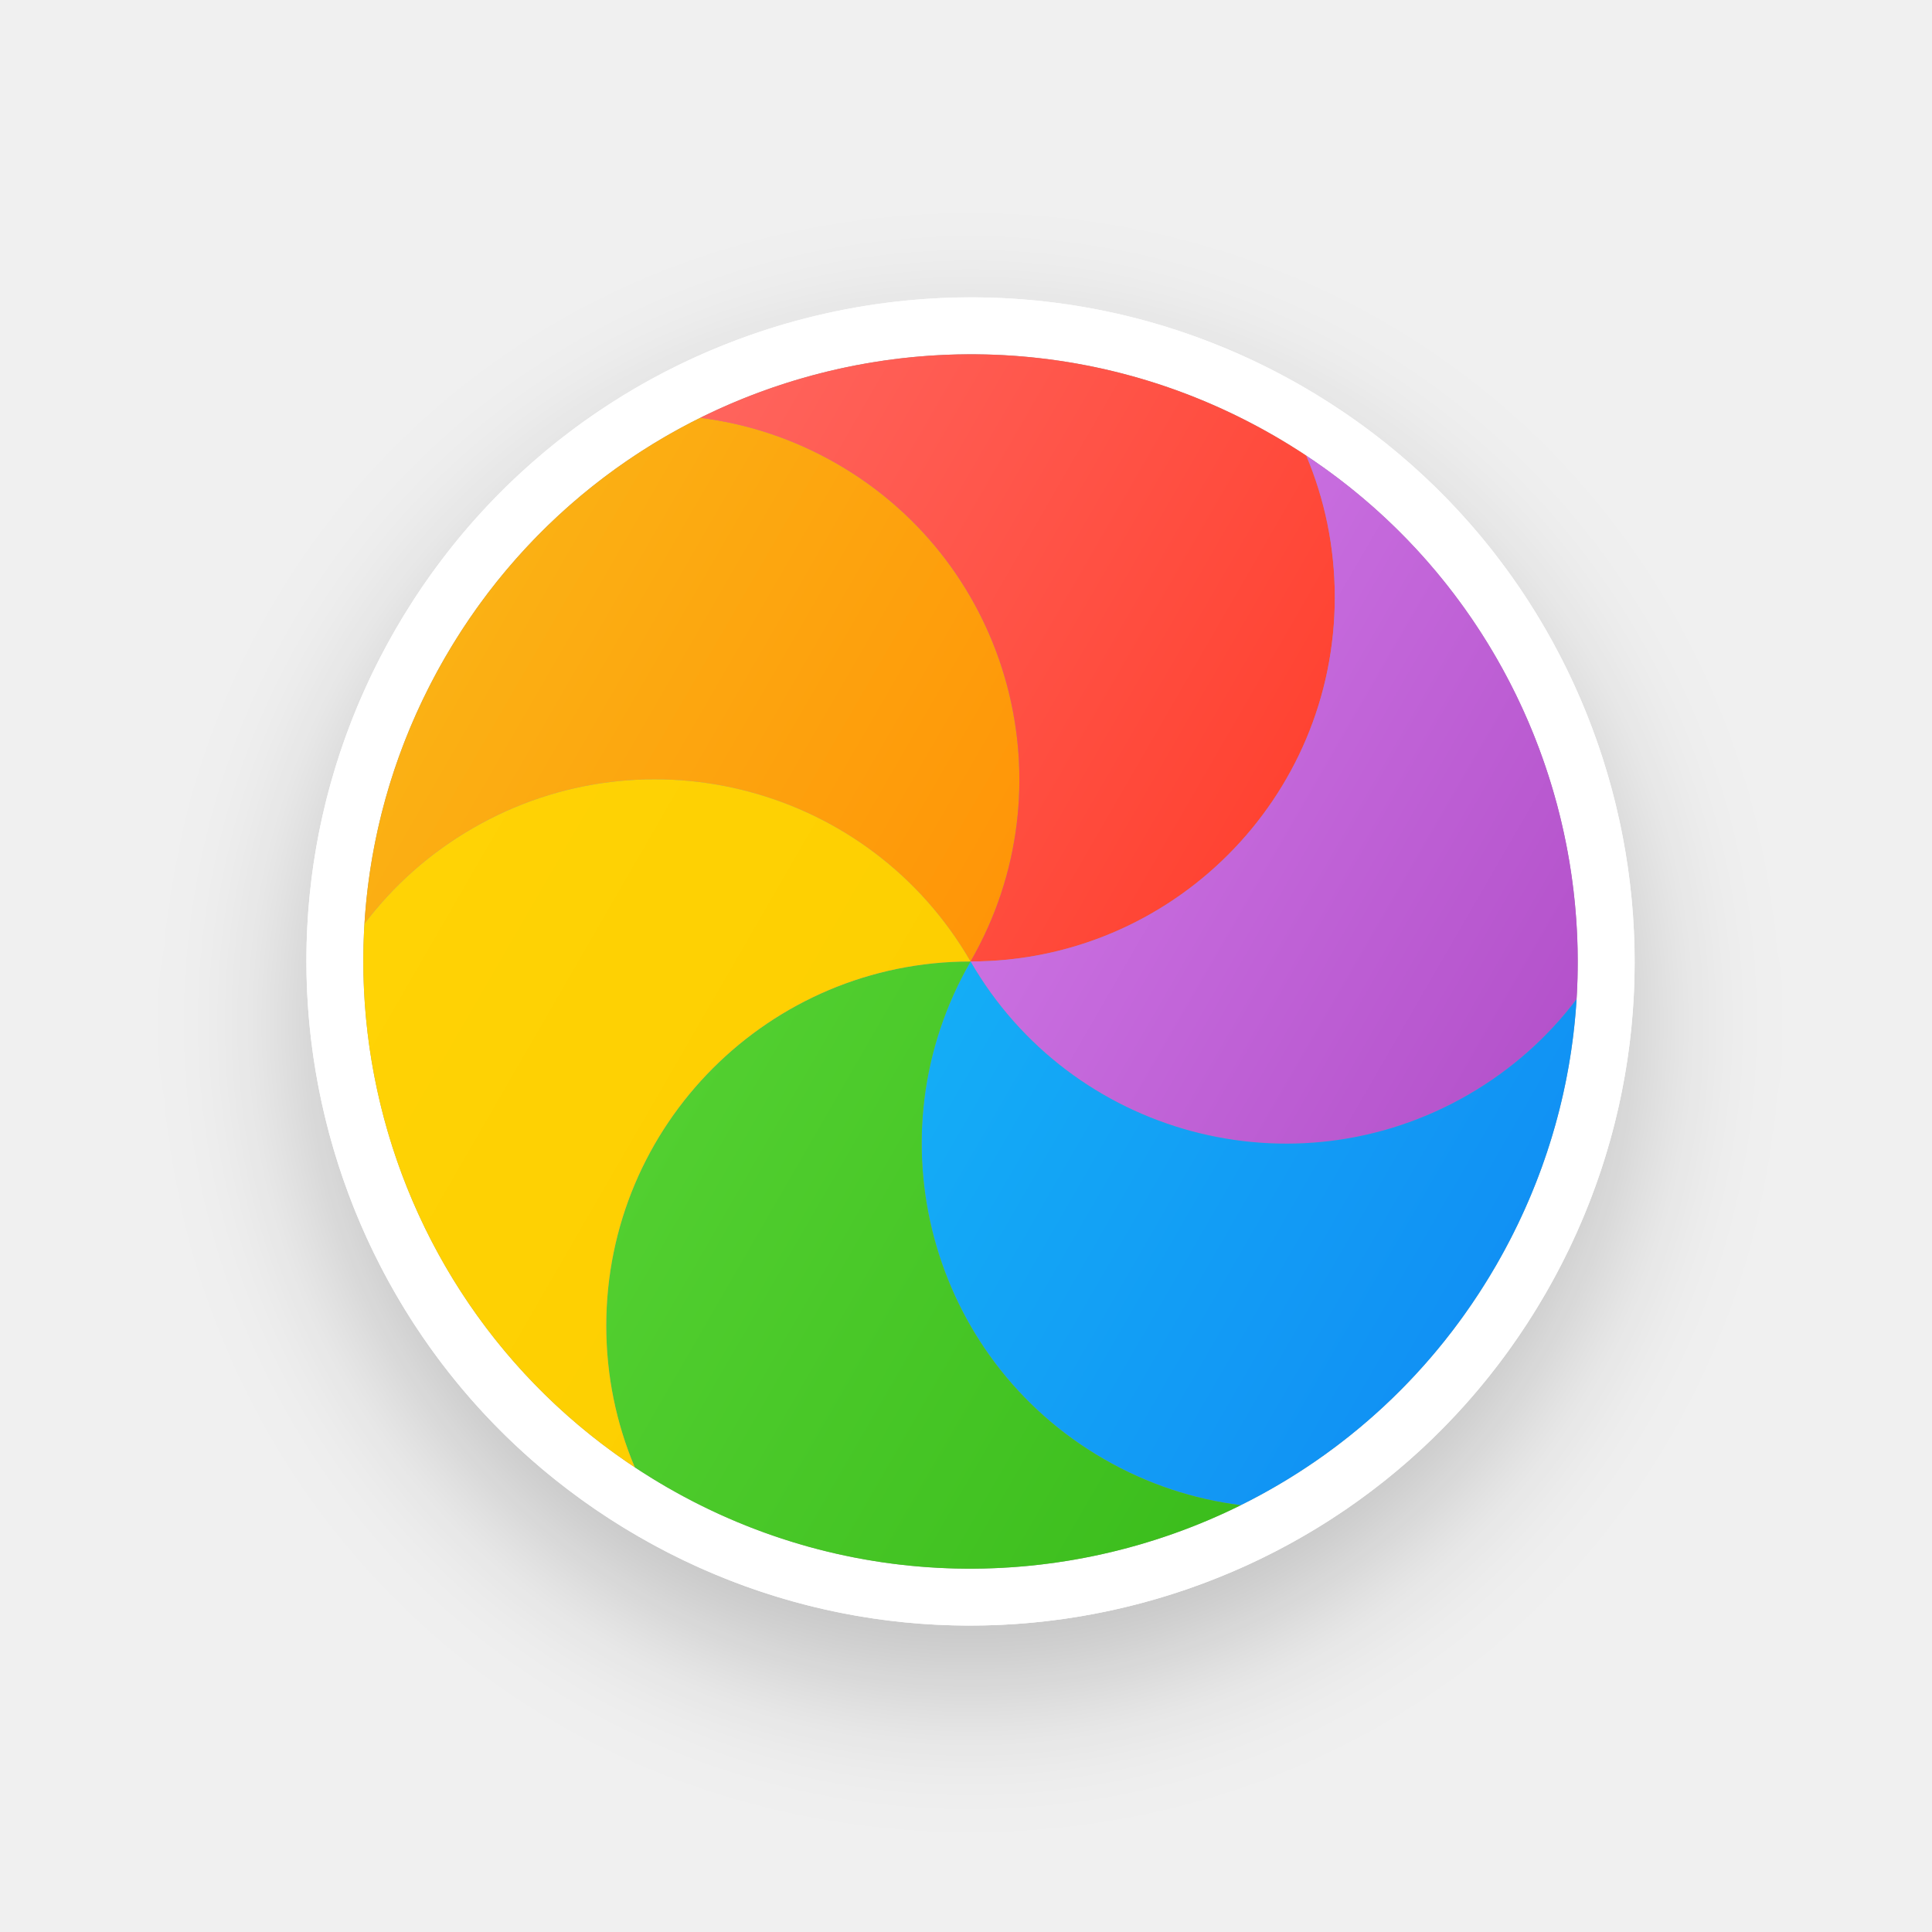
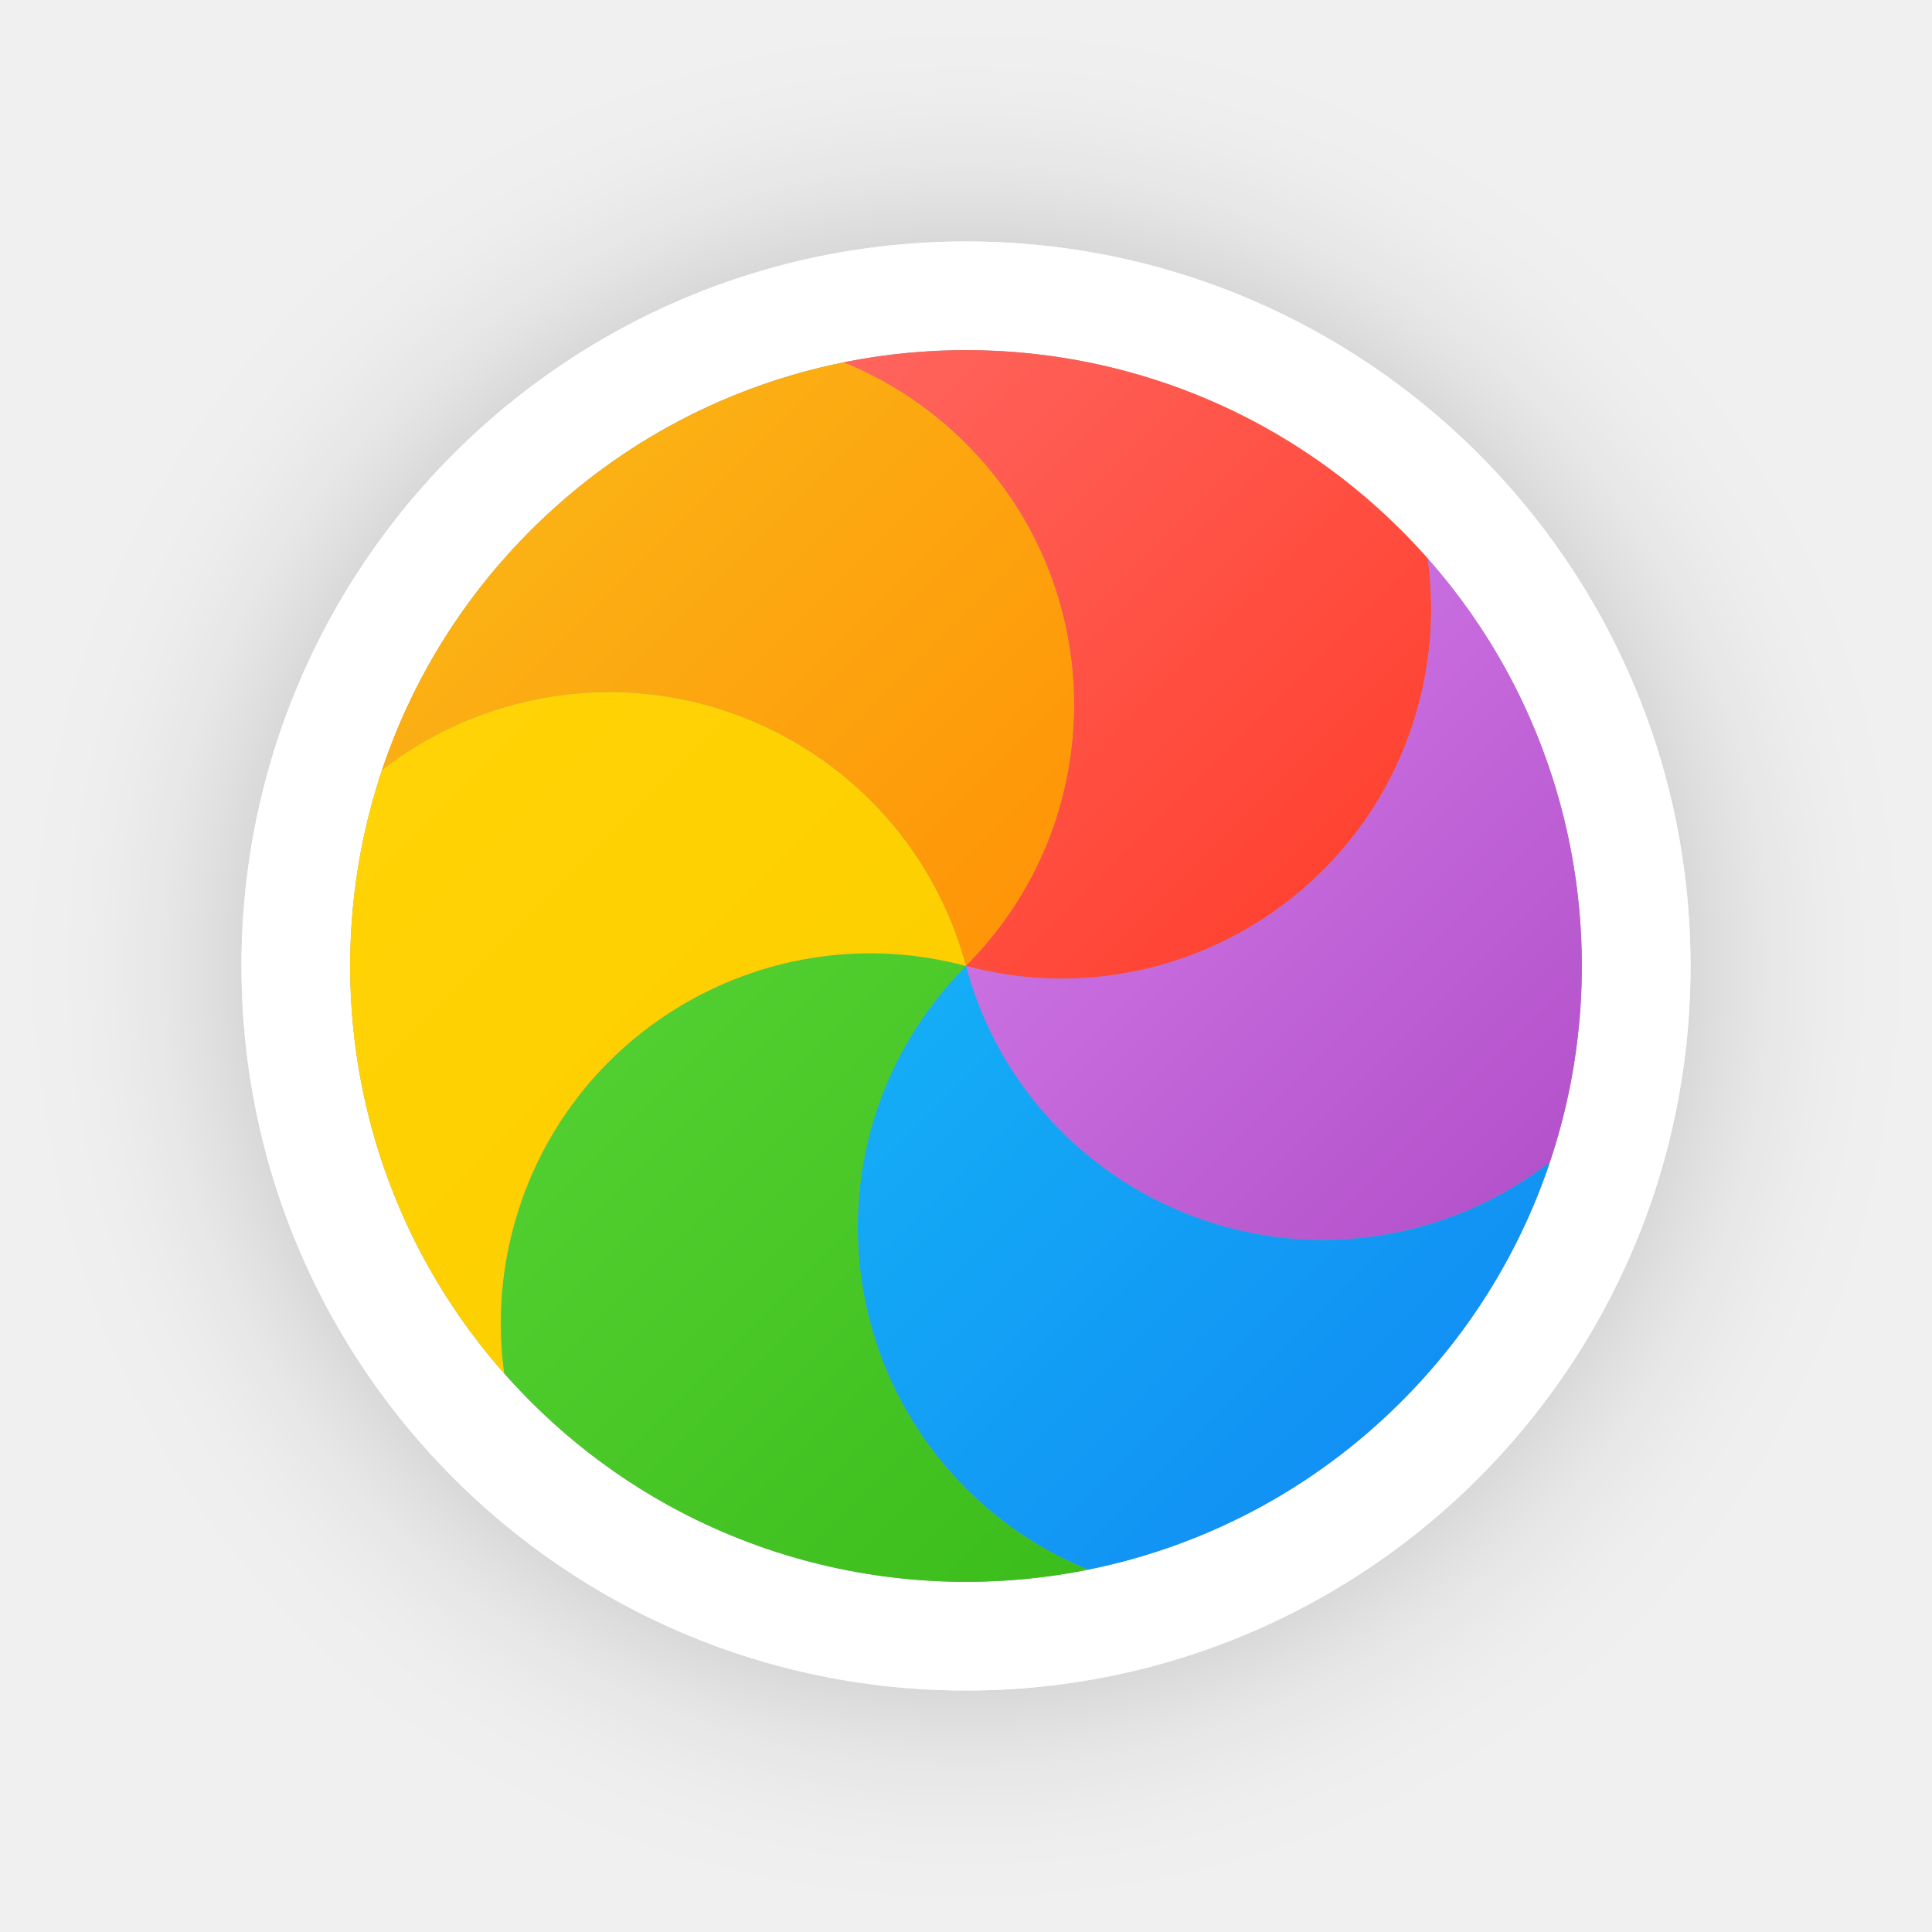
- <svg xmlns="http://www.w3.org/2000/svg" height="32" viewBox="0 0 32 32" width="32">
-   <filter id="a" color-interpolation-filters="sRGB" height="1.257" width="1.257" x="-.128" y="-.128">
-     <feGaussianBlur stdDeviation="1.177" />
+ <svg xmlns="http://www.w3.org/2000/svg" height="24" viewBox="0 0 24 24" width="24" version="1.1" id="svg2221">
+   <defs id="defs2225">
+     <filter style="color-interpolation-filters:sRGB" id="filter2849" x="-0.168" width="1.336" y="-0.168" height="1.336">
+       <feGaussianBlur stdDeviation="1.54" id="feGaussianBlur2851" />
+     </filter>
+   </defs>
+   <linearGradient id="a" gradientTransform="matrix(1.028313,0,0,0.9836115,-1.5249,0.32507)" gradientUnits="userSpaceOnUse" x1="17.871" x2="17.871" y1="7.669" y2="17.893">
+     <stop offset="0" stop-color="#fbb114" id="stop2152" />
+     <stop offset="1" stop-color="#ff9508" id="stop2154" />
+   </linearGradient>
+   <linearGradient id="b" gradientTransform="matrix(0.944652,0,0,1.070723,-1.5249,0.32507)" gradientUnits="userSpaceOnUse" x1="23.954" x2="23.954" y1="8.61" y2="19.256">
+     <stop offset="0" stop-color="#ff645d" id="stop2157" />
+     <stop offset="1" stop-color="#ff4332" id="stop2159" />
+   </linearGradient>
+   <linearGradient id="c" gradientTransform="matrix(1.103708,0,0,0.9164209,-1.5249,0.32507)" gradientUnits="userSpaceOnUse" x1="20.127" x2="20.127" y1="19.205" y2="29.033">
+     <stop offset="0" stop-color="#ca70e1" id="stop2162" />
+     <stop offset="1" stop-color="#b452cb" id="stop2164" />
+   </linearGradient>
+   <linearGradient id="d" gradientTransform="matrix(1.028313,0,0,0.9836116,-1.5249,0.32507)" gradientUnits="userSpaceOnUse" x1="16.36" x2="16.36" y1="17.893" y2="28.118">
+     <stop offset="0" stop-color="#14adf6" id="stop2167" />
+     <stop offset="1" stop-color="#1191f4" id="stop2169" />
+   </linearGradient>
+   <linearGradient id="e" gradientTransform="matrix(0.944652,0,0,1.070723,-1.5249,0.32507)" gradientUnits="userSpaceOnUse" x1="13.308" x2="13.308" y1="13.619" y2="24.265">
+     <stop offset="0" stop-color="#52cf30" id="stop2172" />
+     <stop offset="1" stop-color="#3bbd1c" id="stop2174" />
+   </linearGradient>
+   <linearGradient id="f" gradientTransform="matrix(1.103708,0,0,0.9164209,-1.5249,0.32507)" gradientUnits="userSpaceOnUse" x1="11.766" x2="11.766" y1="9.377" y2="19.205">
+     <stop offset="0" stop-color="#ffd305" id="stop2177" />
+     <stop offset="1" stop-color="#fdcf01" id="stop2179" />
+   </linearGradient>
+   <filter id="g" height="1.257" width="1.257" x="-0.128" y="-0.128" style="color-interpolation-filters:sRGB">
+     <feGaussianBlur stdDeviation="1.177" id="feGaussianBlur2182" />
  </filter>
-   <linearGradient id="b" gradientTransform="matrix(1.028313 0 0 .9836115 343.323 796.7172)" gradientUnits="userSpaceOnUse" x1="17.871" x2="17.871" y1="7.669" y2="17.893">
-     <stop offset="0" stop-color="#fbb114" />
-     <stop offset="1" stop-color="#ff9508" />
-   </linearGradient>
-   <linearGradient id="c" gradientTransform="matrix(.944652 0 0 1.070723 343.323 796.7172)" gradientUnits="userSpaceOnUse" x1="23.954" x2="23.954" y1="8.61" y2="19.256">
-     <stop offset="0" stop-color="#ff645d" />
-     <stop offset="1" stop-color="#ff4332" />
-   </linearGradient>
-   <linearGradient id="d" gradientTransform="matrix(1.103708 0 0 .9164209 343.323 796.7172)" gradientUnits="userSpaceOnUse" x1="20.127" x2="20.127" y1="19.205" y2="29.033">
-     <stop offset="0" stop-color="#ca70e1" />
-     <stop offset="1" stop-color="#b452cb" />
-   </linearGradient>
-   <linearGradient id="e" gradientTransform="matrix(1.028313 0 0 .9836116 343.323 796.7172)" gradientUnits="userSpaceOnUse" x1="16.36" x2="16.36" y1="17.893" y2="28.118">
-     <stop offset="0" stop-color="#14adf6" />
-     <stop offset="1" stop-color="#1191f4" />
-   </linearGradient>
-   <linearGradient id="f" gradientTransform="matrix(.944652 0 0 1.070723 343.323 796.7172)" gradientUnits="userSpaceOnUse" x1="13.308" x2="13.308" y1="13.619" y2="24.265">
-     <stop offset="0" stop-color="#52cf30" />
-     <stop offset="1" stop-color="#3bbd1c" />
-   </linearGradient>
-   <linearGradient id="g" gradientTransform="matrix(1.103708 0 0 .9164209 343.323 796.7172)" gradientUnits="userSpaceOnUse" x1="11.766" x2="11.766" y1="9.377" y2="19.205">
-     <stop offset="0" stop-color="#ffd305" />
-     <stop offset="1" stop-color="#fdcf01" />
-   </linearGradient>
-   <g transform="translate(0 -1020.362)">
-     <path d="m16.075 1026.3c-6.075 0-11 4.925-11 11s4.925 11 11 11 11-4.925 11-11-4.925-11-11-11z" filter="url(#a)" opacity=".2" />
-     <g fill-rule="evenodd" transform="matrix(.4999165 -.8658808 .8658808 .4999165 -869.4579 941.7128)">
-       <g fill="#fff">
-         <circle cx="360.923" cy="814.317" r="11" />
-         <path d="m367.005 805.15c.333.789.518 1.656.518 2.567 0 3.645-2.955 6.6-6.6 6.6 1.823-3.157.741-7.193-2.416-9.016-.789-.456-1.633-.73-2.484-.835 1.475-.735 3.139-1.149 4.9-1.149 2.249 0 4.34.675 6.082 1.833z" />
-         <path d="m371.902 815.002c-.516.683-1.175 1.276-1.963 1.731-3.157 1.823-7.193.741-9.016-2.416 3.645 0 6.6-2.955 6.6-6.6 0-.91-.184-1.778-.518-2.567 2.964 1.971 4.918 5.341 4.918 9.167 0 .23-.007.459-.021.685z" />
-         <path d="m365.823 824.168c-.851-.106-1.695-.38-2.484-.835-3.157-1.823-4.238-5.859-2.416-9.016 1.823 3.157 5.859 4.238 9.016 2.416.788-.455 1.447-1.048 1.963-1.731-.247 4.022-2.656 7.46-6.079 9.166z" />
-         <path d="m354.841 823.484c-.333-.789-.518-1.656-.518-2.567 0-3.645 2.955-6.6 6.6-6.6-1.823 3.157-.741 7.193 2.416 9.016.789.456 1.633.73 2.484.835-1.475.735-3.139 1.149-4.9 1.149-2.249 0-4.34-.675-6.082-1.833z" />
-         <path d="m349.944 813.632c.516-.683 1.175-1.276 1.963-1.731 3.157-1.823 7.193-.741 9.016 2.416-3.645 0-6.6 2.955-6.6 6.6 0 .91.184 1.778.518 2.567-2.964-1.971-4.918-5.341-4.918-9.167 0-.23.007-.459.021-.685z" />
-         <path d="m356.023 804.466c.851.106 1.695.38 2.484.835 3.157 1.823 4.238 5.859 2.416 9.016-1.823-3.157-5.859-4.238-9.016-2.416-.788.455-1.447 1.048-1.963 1.731.247-4.022 2.656-7.46 6.079-9.166z" />
-       </g>
-       <circle cx="360.923" cy="814.317" fill="#959595" r="10.057" />
-       <path d="m366.484 805.936c.305.721.473 1.514.473 2.347 0 3.333-2.702 6.034-6.034 6.034 1.666-2.886.677-6.577-2.209-8.243-.722-.417-1.493-.667-2.271-.764 1.349-.672 2.87-1.05 4.48-1.05 2.056 0 3.968.617 5.561 1.676z" fill="url(#b)" />
-       <path d="m370.961 814.944c-.472.624-1.074 1.166-1.795 1.582-2.886 1.666-6.577.677-8.243-2.209 3.333 0 6.034-2.702 6.034-6.034 0-.832-.169-1.625-.473-2.347 2.71 1.802 4.496 4.883 4.496 8.381 0 .21-.007.419-.019.626z" fill="url(#c)" />
-       <path d="m365.403 823.324c-.778-.097-1.55-.347-2.271-.764-2.886-1.666-3.875-5.357-2.209-8.243 1.666 2.886 5.357 3.875 8.243 2.209.72-.416 1.323-.958 1.795-1.582-.226 3.678-2.428 6.821-5.558 8.38z" fill="url(#d)" />
-       <path d="m355.362 822.698c-.305-.721-.473-1.514-.473-2.347 0-3.333 2.702-6.034 6.034-6.034-1.666 2.886-.677 6.577 2.209 8.243.722.417 1.493.667 2.271.764-1.349.672-2.87 1.05-4.48 1.05-2.056 0-3.968-.617-5.561-1.676z" fill="url(#e)" />
-       <path d="m350.885 813.691c.472-.624 1.074-1.166 1.795-1.582 2.886-1.666 6.577-.677 8.243 2.209-3.333 0-6.034 2.702-6.034 6.034 0 .832.169 1.625.473 2.347-2.71-1.802-4.496-4.883-4.496-8.381 0-.21.007-.419.019-.626z" fill="url(#f)" />
-       <path d="m356.443 805.31c.778.097 1.55.347 2.271.764 2.886 1.666 3.875 5.357 2.209 8.243-1.666-2.886-5.357-3.875-8.243-2.209-.72.416-1.323.958-1.795 1.582.226-3.678 2.428-6.821 5.558-8.38z" fill="url(#g)" />
+   <g transform="matrix(0.8181815,0,0,0.8181815,-283.3005,-654.2592)" style="opacity:0.2;fill:#000000;fill-opacity:1;fill-rule:evenodd;filter:url(#filter2849)" id="g2839">
+     <circle id="circle2825" r="11" cy="814.317" cx="360.923" style="fill:#000000;fill-opacity:1" />
+     <path id="path2827" d="m 367.005,805.15 c 0.333,0.789 0.518,1.656 0.518,2.567 0,3.645 -2.955,6.6 -6.6,6.6 1.823,-3.157 0.741,-7.193 -2.416,-9.016 -0.789,-0.456 -1.633,-0.73 -2.484,-0.835 1.475,-0.735 3.139,-1.149 4.9,-1.149 2.249,0 4.34,0.675 6.082,1.833 z" style="fill:#000000;fill-opacity:1" />
+     <path id="path2829" d="m 371.902,815.002 c -0.516,0.683 -1.175,1.276 -1.963,1.731 -3.157,1.823 -7.193,0.741 -9.016,-2.416 3.645,0 6.6,-2.955 6.6,-6.6 0,-0.91 -0.184,-1.778 -0.518,-2.567 2.964,1.971 4.918,5.341 4.918,9.167 0,0.23 -0.007,0.459 -0.021,0.685 z" style="fill:#000000;fill-opacity:1" />
+     <path id="path2831" d="m 365.823,824.168 c -0.851,-0.106 -1.695,-0.38 -2.484,-0.835 -3.157,-1.823 -4.238,-5.859 -2.416,-9.016 1.823,3.157 5.859,4.238 9.016,2.416 0.788,-0.455 1.447,-1.048 1.963,-1.731 -0.247,4.022 -2.656,7.46 -6.079,9.166 z" style="fill:#000000;fill-opacity:1" />
+     <path id="path2833" d="m 354.841,823.484 c -0.333,-0.789 -0.518,-1.656 -0.518,-2.567 0,-3.645 2.955,-6.6 6.6,-6.6 -1.823,3.157 -0.741,7.193 2.416,9.016 0.789,0.456 1.633,0.73 2.484,0.835 -1.475,0.735 -3.139,1.149 -4.9,1.149 -2.249,0 -4.34,-0.675 -6.082,-1.833 z" style="fill:#000000;fill-opacity:1" />
+     <path id="path2835" d="m 349.944,813.632 c 0.516,-0.683 1.175,-1.276 1.963,-1.731 3.157,-1.823 7.193,-0.741 9.016,2.416 -3.645,0 -6.6,2.955 -6.6,6.6 0,0.91 0.184,1.778 0.518,2.567 -2.964,-1.971 -4.918,-5.341 -4.918,-9.167 0,-0.23 0.007,-0.459 0.021,-0.685 z" style="fill:#000000;fill-opacity:1" />
+     <path id="path2837" d="m 356.023,804.466 c 0.851,0.106 1.695,0.38 2.484,0.835 3.157,1.823 4.238,5.859 2.416,9.016 -1.823,-3.157 -5.859,-4.238 -9.016,-2.416 -0.788,0.455 -1.447,1.048 -1.963,1.731 0.247,-4.022 2.656,-7.46 6.079,-9.166 z" style="fill:#000000;fill-opacity:1" />
+   </g>
+   <g id="g2201" style="fill:#ffffff;fill-rule:evenodd" transform="matrix(0.8181815,0,0,0.8181815,-283.3005,-654.2592)">
+     <circle cx="360.923" cy="814.317" r="11" id="circle2187" />
+     <path d="m 367.005,805.15 c 0.333,0.789 0.518,1.656 0.518,2.567 0,3.645 -2.955,6.6 -6.6,6.6 1.823,-3.157 0.741,-7.193 -2.416,-9.016 -0.789,-0.456 -1.633,-0.73 -2.484,-0.835 1.475,-0.735 3.139,-1.149 4.9,-1.149 2.249,0 4.34,0.675 6.082,1.833 z" id="path2189" />
+     <path d="m 371.902,815.002 c -0.516,0.683 -1.175,1.276 -1.963,1.731 -3.157,1.823 -7.193,0.741 -9.016,-2.416 3.645,0 6.6,-2.955 6.6,-6.6 0,-0.91 -0.184,-1.778 -0.518,-2.567 2.964,1.971 4.918,5.341 4.918,9.167 0,0.23 -0.007,0.459 -0.021,0.685 z" id="path2191" />
+     <path d="m 365.823,824.168 c -0.851,-0.106 -1.695,-0.38 -2.484,-0.835 -3.157,-1.823 -4.238,-5.859 -2.416,-9.016 1.823,3.157 5.859,4.238 9.016,2.416 0.788,-0.455 1.447,-1.048 1.963,-1.731 -0.247,4.022 -2.656,7.46 -6.079,9.166 z" id="path2193" />
+     <path d="m 354.841,823.484 c -0.333,-0.789 -0.518,-1.656 -0.518,-2.567 0,-3.645 2.955,-6.6 6.6,-6.6 -1.823,3.157 -0.741,7.193 2.416,9.016 0.789,0.456 1.633,0.73 2.484,0.835 -1.475,0.735 -3.139,1.149 -4.9,1.149 -2.249,0 -4.34,-0.675 -6.082,-1.833 z" id="path2195" />
+     <path d="m 349.944,813.632 c 0.516,-0.683 1.175,-1.276 1.963,-1.731 3.157,-1.823 7.193,-0.741 9.016,2.416 -3.645,0 -6.6,2.955 -6.6,6.6 0,0.91 0.184,1.778 0.518,2.567 -2.964,-1.971 -4.918,-5.341 -4.918,-9.167 0,-0.23 0.007,-0.459 0.021,-0.685 z" id="path2197" />
+     <path d="m 356.023,804.466 c 0.851,0.106 1.695,0.38 2.484,0.835 3.157,1.823 4.238,5.859 2.416,9.016 -1.823,-3.157 -5.859,-4.238 -9.016,-2.416 -0.788,0.455 -1.447,1.048 -1.963,1.731 0.247,-4.022 2.656,-7.46 6.079,-9.166 z" id="path2199" />
+   </g>
+   <g id="g2823" transform="matrix(1.272792,-1.272792,1.272792,1.272792,-26.18397,10.1363)">
+     <circle style="fill:#959595;fill-rule:evenodd;stroke-width:0.423" id="circle2203" r="4.25" cy="15.732" cx="14.268" />
+     <g transform="matrix(0.4225851,0,0,0.4225851,7.474854,8.157344)" id="g2813">
+       <path d="m 21.636,9.544 c 0.305,0.721 0.473,1.514 0.473,2.347 0,3.333 -2.702,6.034 -6.034,6.034 1.666,-2.886 0.677,-6.577 -2.209,-8.243 -0.722,-0.417 -1.493,-0.667 -2.271,-0.764 1.349,-0.672 2.87,-1.05 4.48,-1.05 2.056,0 3.968,0.617 5.561,1.676 z" id="path2205" style="fill:url(#a);fill-rule:evenodd" />
+       <path d="m 26.113,18.551 c -0.472,0.624 -1.074,1.166 -1.795,1.582 -2.886,1.666 -6.577,0.677 -8.243,-2.209 3.333,0 6.034,-2.702 6.034,-6.034 0,-0.832 -0.169,-1.625 -0.473,-2.347 2.71,1.802 4.496,4.883 4.496,8.381 0,0.21 -0.007,0.419 -0.019,0.626 z" id="path2207" style="fill:url(#b);fill-rule:evenodd" />
+       <path d="m 20.555,26.932 c -0.778,-0.097 -1.55,-0.347 -2.271,-0.764 -2.886,-1.666 -3.875,-5.357 -2.209,-8.243 1.666,2.886 5.357,3.875 8.243,2.209 0.72,-0.416 1.323,-0.958 1.795,-1.582 -0.226,3.678 -2.428,6.821 -5.558,8.38 z" id="path2209" style="fill:url(#c);fill-rule:evenodd" />
+       <path d="m 10.514,26.306 c -0.305,-0.721 -0.473,-1.514 -0.473,-2.347 0,-3.333 2.702,-6.034 6.034,-6.034 -1.666,2.886 -0.677,6.577 2.209,8.243 0.722,0.417 1.493,0.667 2.271,0.764 -1.349,0.672 -2.87,1.05 -4.48,1.05 -2.056,0 -3.968,-0.617 -5.561,-1.676 z" id="path2211" style="fill:url(#d);fill-rule:evenodd" />
+       <path d="m 6.037,17.299 c 0.472,-0.624 1.074,-1.166 1.795,-1.582 2.886,-1.666 6.577,-0.677 8.243,2.209 -3.333,0 -6.034,2.702 -6.034,6.034 0,0.832 0.169,1.625 0.473,2.347 -2.71,-1.802 -4.496,-4.883 -4.496,-8.381 0,-0.21 0.007,-0.419 0.019,-0.626 z" id="path2213" style="fill:url(#e);fill-rule:evenodd" />
+       <path d="m 11.595,8.918 c 0.778,0.097 1.55,0.347 2.271,0.764 2.886,1.666 3.875,5.357 2.209,8.243 -1.666,-2.886 -5.357,-3.875 -8.243,-2.209 -0.72,0.416 -1.323,0.958 -1.795,1.582 0.226,-3.678 2.428,-6.821 5.558,-8.38 z" id="path2215" style="fill:url(#f);fill-rule:evenodd" />
    </g>
  </g>
</svg>
